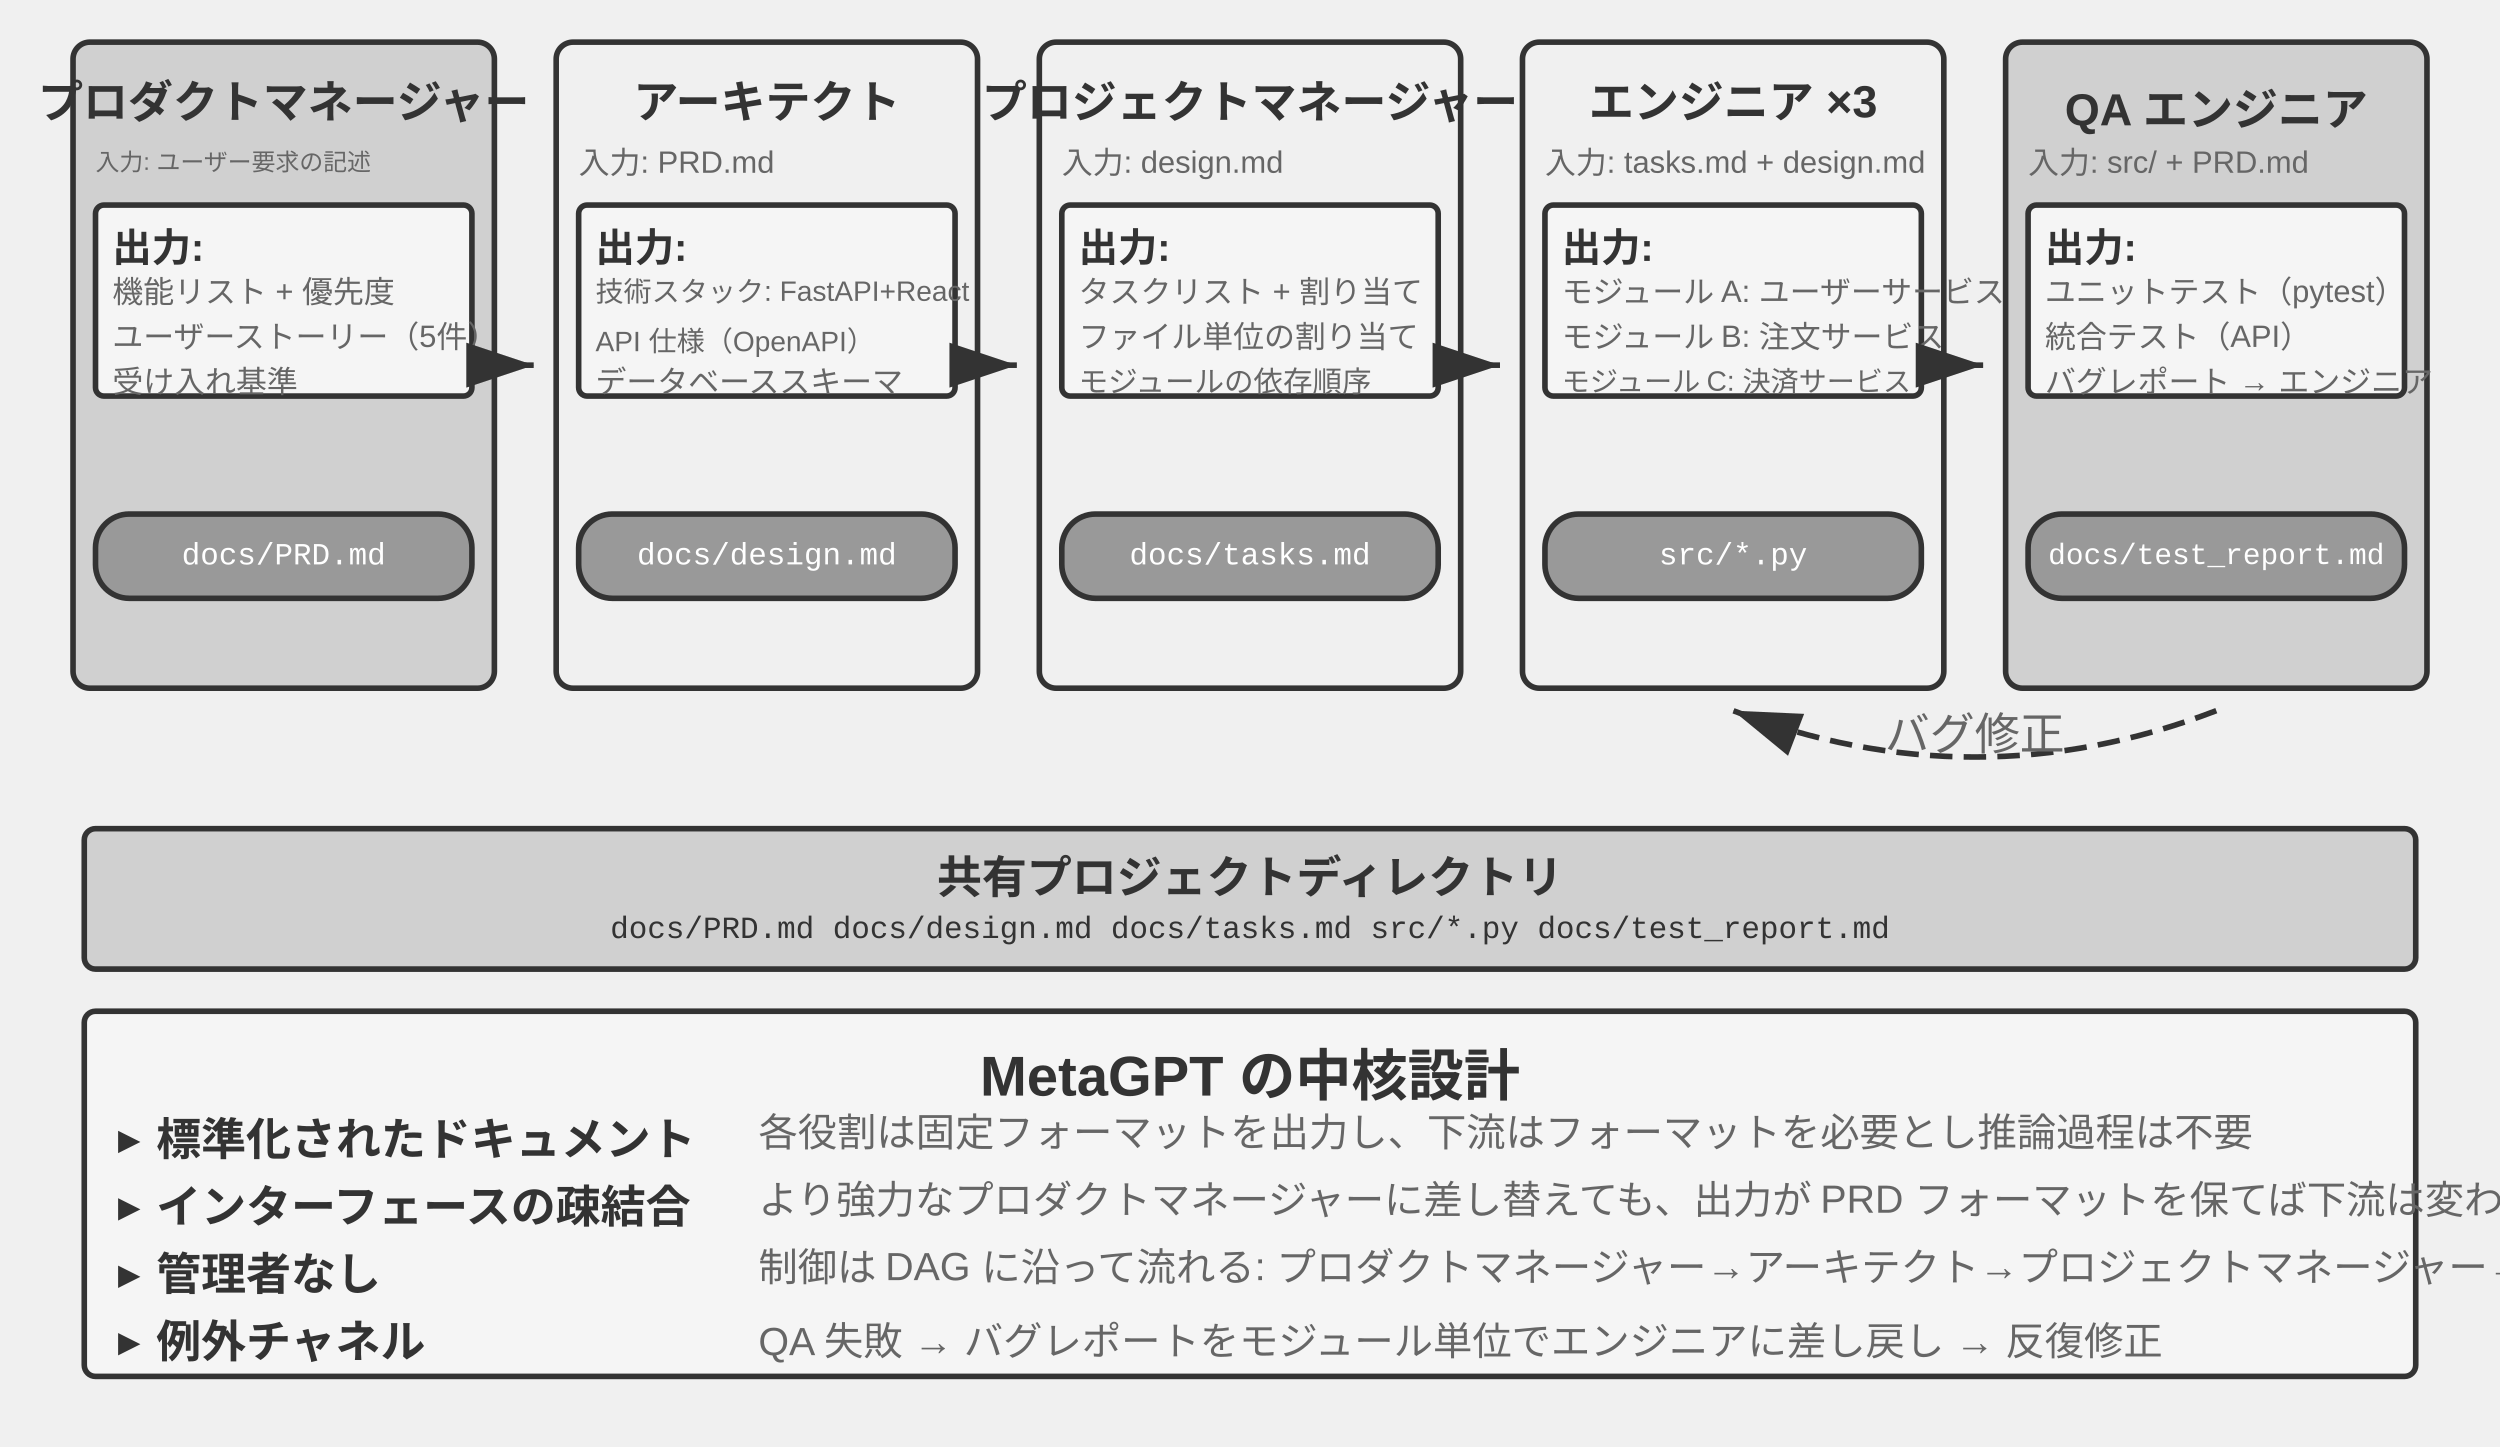
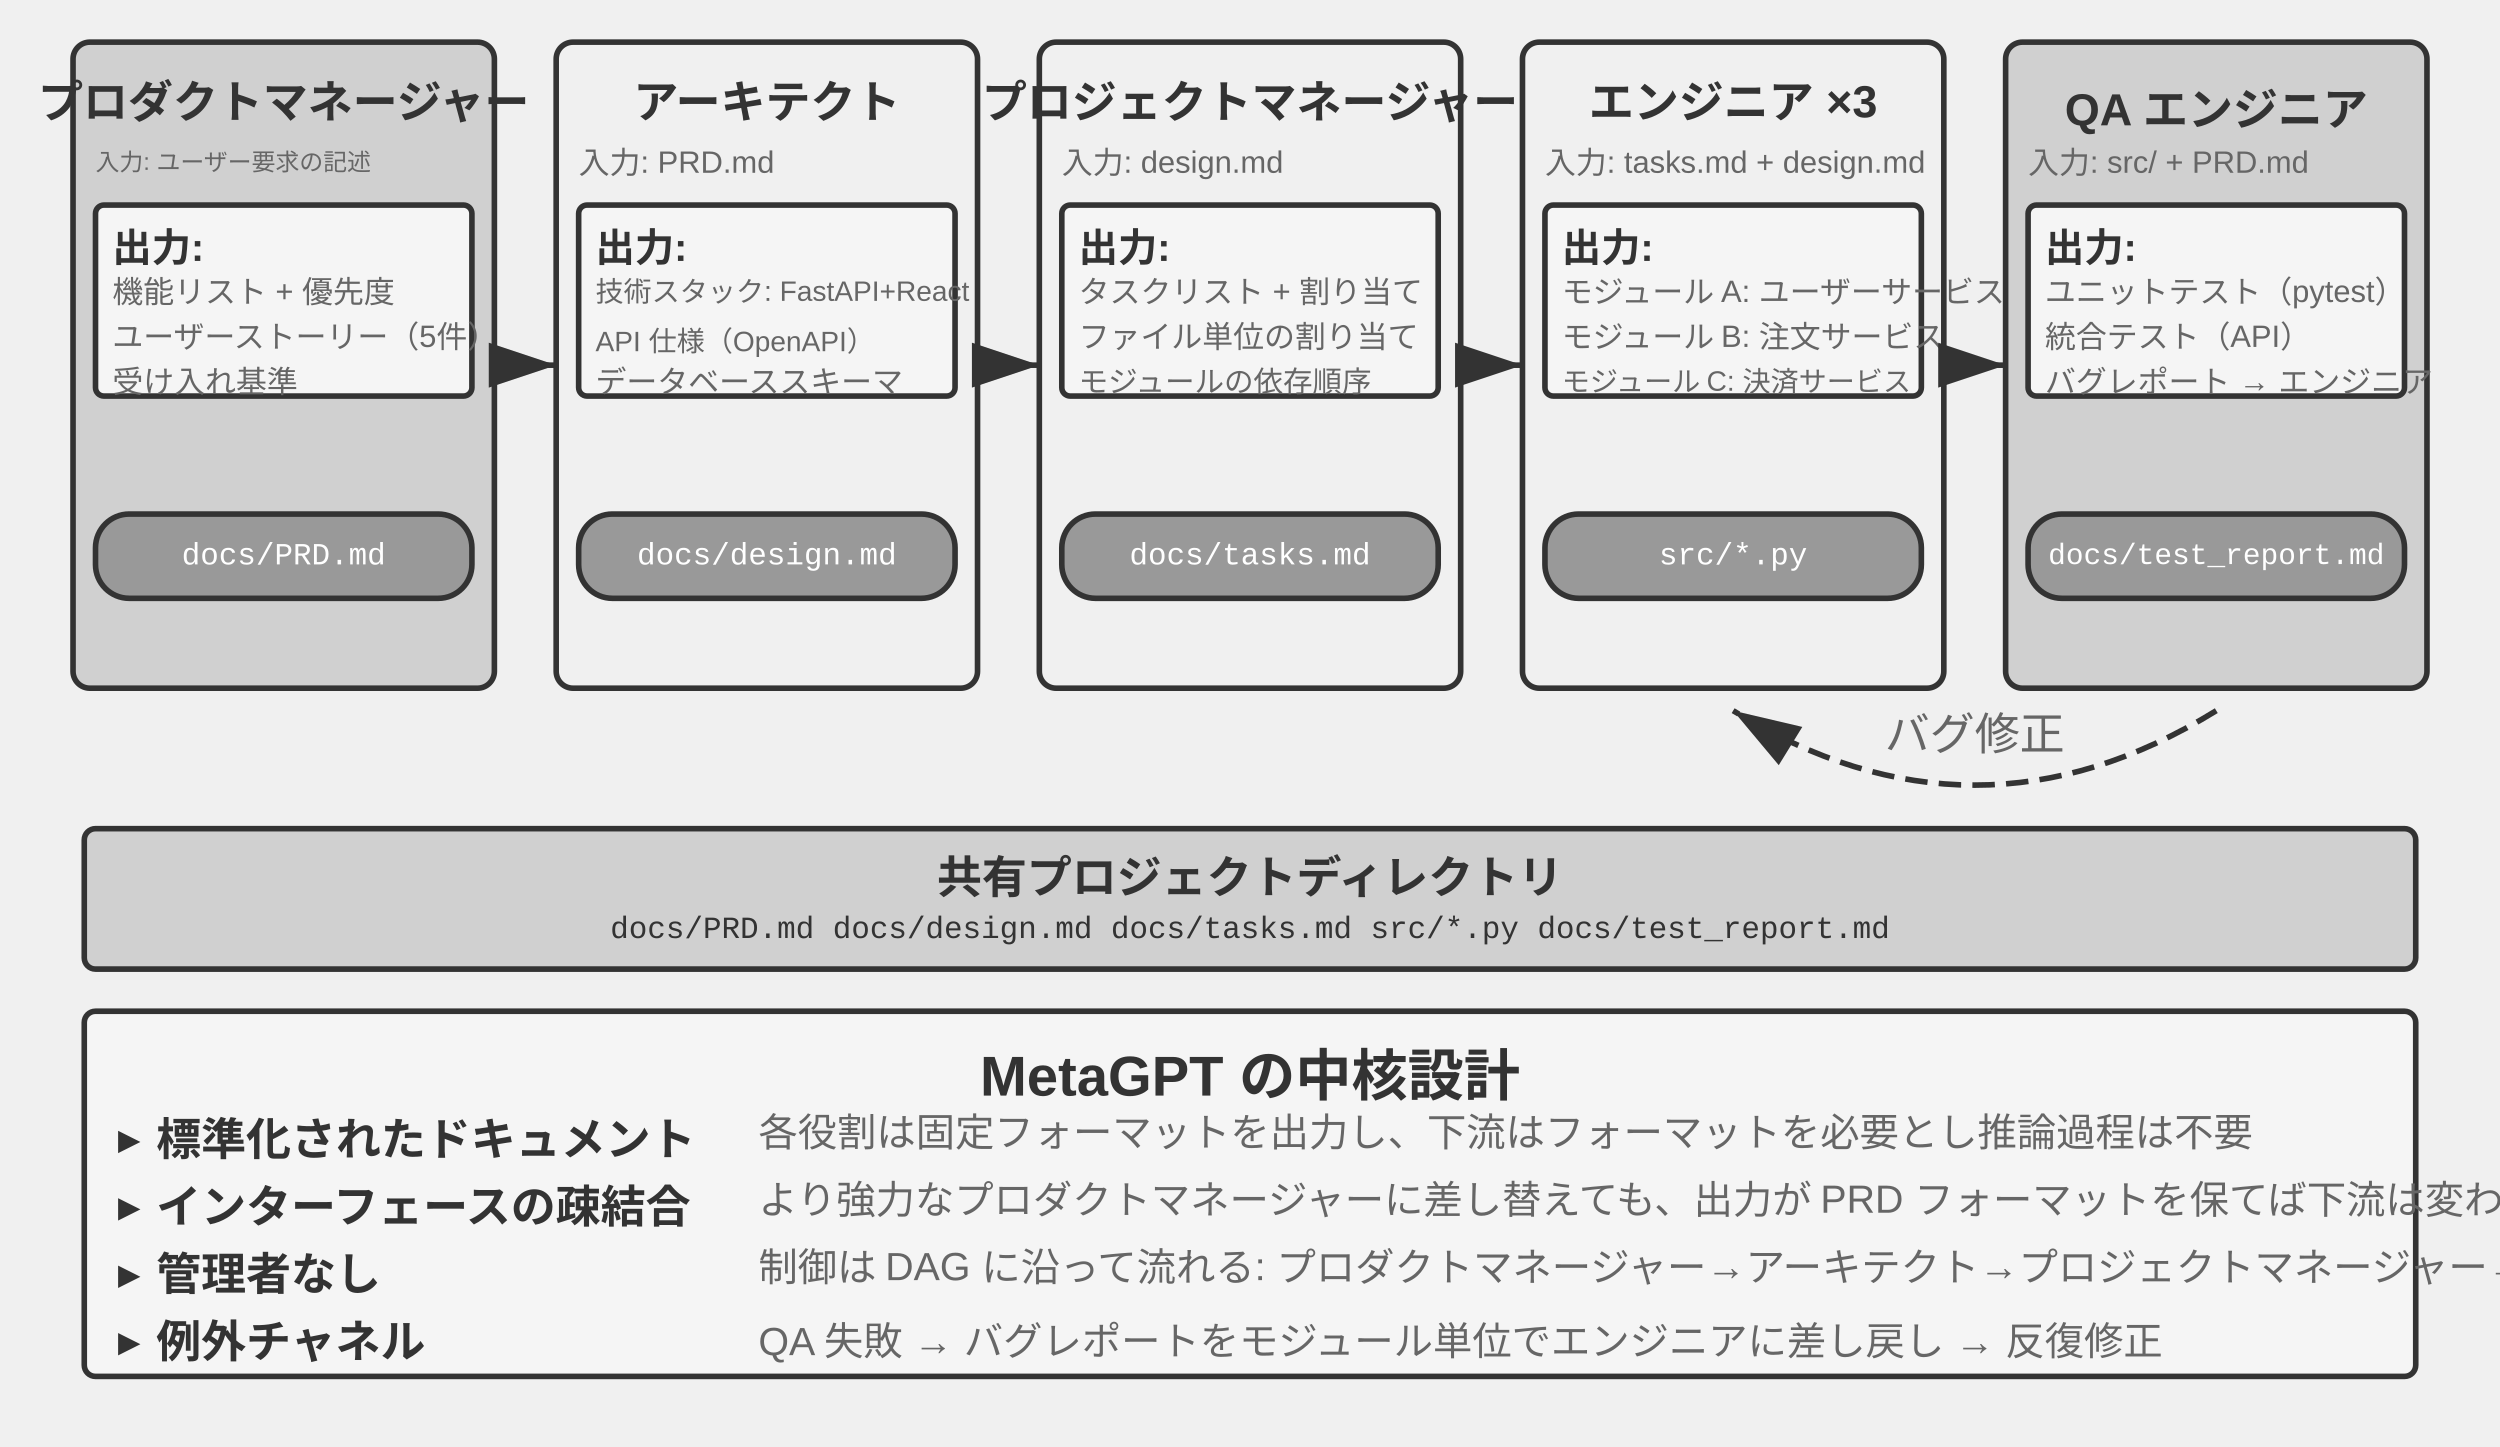
<svg xmlns="http://www.w3.org/2000/svg" viewBox="0 40 890 515" width="890" height="515" style="background:#ffffff">
  <defs>
    <marker id="ah" markerWidth="12" markerHeight="8" refX="12" refY="4" orient="auto">
      <polygon points="0 0, 12 4, 0 8" fill="#333333" />
    </marker>
    <marker id="ah-light" markerWidth="12" markerHeight="8" refX="12" refY="4" orient="auto">
      <polygon points="0 0, 12 4, 0 8" fill="#999999" />
    </marker>
  </defs>
  <rect x="26" y="55" width="150" height="230" rx="6" fill="#d0d0d0" stroke="#333333" stroke-width="2" />
  <text x="101" y="75" font-family="Arial, 'Helvetica Neue', Helvetica, 'PingFang SC', 'Microsoft YaHei', sans-serif" font-size="16" fill="#333333" text-anchor="middle" dominant-baseline="central" font-weight="bold">プロダクトマネージャー</text>
  <text x="34" y="97" font-family="Arial, 'Helvetica Neue', Helvetica, 'PingFang SC', 'Microsoft YaHei', sans-serif" font-size="8.5" fill="#666666" text-anchor="start" dominant-baseline="central" font-weight="normal">入力: ユーザー要求の記述</text>
  <rect x="34" y="113" width="134" height="68" rx="3" fill="#f5f5f5" stroke="#333333" stroke-width="2" />
  <text x="40" y="127" font-family="Arial, 'Helvetica Neue', Helvetica, 'PingFang SC', 'Microsoft YaHei', sans-serif" font-size="14" fill="#333333" text-anchor="start" dominant-baseline="central" font-weight="bold">出力:</text>
  <text x="40" y="143" font-family="Arial, 'Helvetica Neue', Helvetica, 'PingFang SC', 'Microsoft YaHei', sans-serif" font-size="11" fill="#666666" text-anchor="start" dominant-baseline="central" font-weight="normal">機能リスト + 優先度</text>
  <text x="40" y="159" font-family="Arial, 'Helvetica Neue', Helvetica, 'PingFang SC', 'Microsoft YaHei', sans-serif" font-size="11" fill="#666666" text-anchor="start" dominant-baseline="central" font-weight="normal">ユーザーストーリー（5件）</text>
  <text x="40" y="175" font-family="Arial, 'Helvetica Neue', Helvetica, 'PingFang SC', 'Microsoft YaHei', sans-serif" font-size="11" fill="#666666" text-anchor="start" dominant-baseline="central" font-weight="normal">受け入れ基準</text>
  <rect x="34" y="223" width="134" height="30" rx="12" fill="#999999" stroke="#333333" stroke-width="2" />
  <text x="101" y="238" font-family="'Courier New', Courier, monospace" font-size="11" fill="#ffffff" text-anchor="middle" dominant-baseline="central">docs/PRD.md</text>
-   <line x1="178" y1="170" x2="190" y2="170" stroke="#333333" stroke-width="2" marker-end="url(#ah)" />
+   <line x1="186" y1="170" x2="198" y2="170" stroke="#333333" stroke-width="2" marker-end="url(#ah)" />
  <rect x="198" y="55" width="150" height="230" rx="6" fill="#f0f0f0" stroke="#333333" stroke-width="2" />
  <text x="273" y="75" font-family="Arial, 'Helvetica Neue', Helvetica, 'PingFang SC', 'Microsoft YaHei', sans-serif" font-size="16" fill="#333333" text-anchor="middle" dominant-baseline="central" font-weight="bold">アーキテクト</text>
  <text x="206" y="97" font-family="Arial, 'Helvetica Neue', Helvetica, 'PingFang SC', 'Microsoft YaHei', sans-serif" font-size="11" fill="#666666" text-anchor="start" dominant-baseline="central" font-weight="normal">入力: PRD.md</text>
  <rect x="206" y="113" width="134" height="68" rx="3" fill="#f5f5f5" stroke="#333333" stroke-width="2" />
  <text x="212" y="127" font-family="Arial, 'Helvetica Neue', Helvetica, 'PingFang SC', 'Microsoft YaHei', sans-serif" font-size="14" fill="#333333" text-anchor="start" dominant-baseline="central" font-weight="bold">出力:</text>
  <text x="212" y="143" font-family="Arial, 'Helvetica Neue', Helvetica, 'PingFang SC', 'Microsoft YaHei', sans-serif" font-size="10" fill="#666666" text-anchor="start" dominant-baseline="central" font-weight="normal">技術スタック: FastAPI+React</text>
  <text x="212" y="159" font-family="Arial, 'Helvetica Neue', Helvetica, 'PingFang SC', 'Microsoft YaHei', sans-serif" font-size="10" fill="#666666" text-anchor="start" dominant-baseline="central" font-weight="normal">API 仕様（OpenAPI）</text>
  <text x="212" y="175" font-family="Arial, 'Helvetica Neue', Helvetica, 'PingFang SC', 'Microsoft YaHei', sans-serif" font-size="11" fill="#666666" text-anchor="start" dominant-baseline="central" font-weight="normal">データベーススキーマ</text>
  <rect x="206" y="223" width="134" height="30" rx="12" fill="#999999" stroke="#333333" stroke-width="2" />
  <text x="273" y="238" font-family="'Courier New', Courier, monospace" font-size="11" fill="#ffffff" text-anchor="middle" dominant-baseline="central">docs/design.md</text>
-   <line x1="350" y1="170" x2="362" y2="170" stroke="#333333" stroke-width="2" marker-end="url(#ah)" />
+   <line x1="358" y1="170" x2="370" y2="170" stroke="#333333" stroke-width="2" marker-end="url(#ah)" />
  <rect x="370" y="55" width="150" height="230" rx="6" fill="#f0f0f0" stroke="#333333" stroke-width="2" />
  <text x="445" y="75" font-family="Arial, 'Helvetica Neue', Helvetica, 'PingFang SC', 'Microsoft YaHei', sans-serif" font-size="16" fill="#333333" text-anchor="middle" dominant-baseline="central" font-weight="bold">プロジェクトマネージャー</text>
  <text x="378" y="97" font-family="Arial, 'Helvetica Neue', Helvetica, 'PingFang SC', 'Microsoft YaHei', sans-serif" font-size="11" fill="#666666" text-anchor="start" dominant-baseline="central" font-weight="normal">入力: design.md</text>
  <rect x="378" y="113" width="134" height="68" rx="3" fill="#f5f5f5" stroke="#333333" stroke-width="2" />
  <text x="384" y="127" font-family="Arial, 'Helvetica Neue', Helvetica, 'PingFang SC', 'Microsoft YaHei', sans-serif" font-size="14" fill="#333333" text-anchor="start" dominant-baseline="central" font-weight="bold">出力:</text>
  <text x="384" y="143" font-family="Arial, 'Helvetica Neue', Helvetica, 'PingFang SC', 'Microsoft YaHei', sans-serif" font-size="11" fill="#666666" text-anchor="start" dominant-baseline="central" font-weight="normal">タスクリスト + 割り当て</text>
  <text x="384" y="159" font-family="Arial, 'Helvetica Neue', Helvetica, 'PingFang SC', 'Microsoft YaHei', sans-serif" font-size="11" fill="#666666" text-anchor="start" dominant-baseline="central" font-weight="normal">ファイル単位の割り当て</text>
  <text x="384" y="175" font-family="Arial, 'Helvetica Neue', Helvetica, 'PingFang SC', 'Microsoft YaHei', sans-serif" font-size="10.5" fill="#666666" text-anchor="start" dominant-baseline="central" font-weight="normal">モジュールの依存順序</text>
  <rect x="378" y="223" width="134" height="30" rx="12" fill="#999999" stroke="#333333" stroke-width="2" />
  <text x="445" y="238" font-family="'Courier New', Courier, monospace" font-size="11" fill="#ffffff" text-anchor="middle" dominant-baseline="central">docs/tasks.md</text>
-   <line x1="522" y1="170" x2="534" y2="170" stroke="#333333" stroke-width="2" marker-end="url(#ah)" />
+   <line x1="530" y1="170" x2="542" y2="170" stroke="#333333" stroke-width="2" marker-end="url(#ah)" />
  <rect x="542" y="55" width="150" height="230" rx="6" fill="#f0f0f0" stroke="#333333" stroke-width="2" />
  <text x="617" y="75" font-family="Arial, 'Helvetica Neue', Helvetica, 'PingFang SC', 'Microsoft YaHei', sans-serif" font-size="16" fill="#333333" text-anchor="middle" dominant-baseline="central" font-weight="bold">エンジニア ×3</text>
  <text x="550" y="97" font-family="Arial, 'Helvetica Neue', Helvetica, 'PingFang SC', 'Microsoft YaHei', sans-serif" font-size="11" fill="#666666" text-anchor="start" dominant-baseline="central" font-weight="normal">入力: tasks.md + design.md</text>
  <rect x="550" y="113" width="134" height="68" rx="3" fill="#f5f5f5" stroke="#333333" stroke-width="2" />
  <text x="556" y="127" font-family="Arial, 'Helvetica Neue', Helvetica, 'PingFang SC', 'Microsoft YaHei', sans-serif" font-size="14" fill="#333333" text-anchor="start" dominant-baseline="central" font-weight="bold">出力:</text>
  <text x="556" y="143" font-family="Arial, 'Helvetica Neue', Helvetica, 'PingFang SC', 'Microsoft YaHei', sans-serif" font-size="11" fill="#666666" text-anchor="start" dominant-baseline="central" font-weight="normal">モジュール A: ユーザーサービス</text>
  <text x="556" y="159" font-family="Arial, 'Helvetica Neue', Helvetica, 'PingFang SC', 'Microsoft YaHei', sans-serif" font-size="11" fill="#666666" text-anchor="start" dominant-baseline="central" font-weight="normal">モジュール B: 注文サービス</text>
  <text x="556" y="175" font-family="Arial, 'Helvetica Neue', Helvetica, 'PingFang SC', 'Microsoft YaHei', sans-serif" font-size="10" fill="#666666" text-anchor="start" dominant-baseline="central" font-weight="normal">モジュール C: 決済サービス</text>
  <rect x="550" y="223" width="134" height="30" rx="12" fill="#999999" stroke="#333333" stroke-width="2" />
  <text x="617" y="238" font-family="'Courier New', Courier, monospace" font-size="11" fill="#ffffff" text-anchor="middle" dominant-baseline="central">src/*.py</text>
-   <line x1="694" y1="170" x2="706" y2="170" stroke="#333333" stroke-width="2" marker-end="url(#ah)" />
+   <line x1="702" y1="170" x2="714" y2="170" stroke="#333333" stroke-width="2" marker-end="url(#ah)" />
  <rect x="714" y="55" width="150" height="230" rx="6" fill="#d0d0d0" stroke="#333333" stroke-width="2" />
  <text x="789" y="75" font-family="Arial, 'Helvetica Neue', Helvetica, 'PingFang SC', 'Microsoft YaHei', sans-serif" font-size="16" fill="#333333" text-anchor="middle" dominant-baseline="central" font-weight="bold">QA エンジニア</text>
  <text x="722" y="97" font-family="Arial, 'Helvetica Neue', Helvetica, 'PingFang SC', 'Microsoft YaHei', sans-serif" font-size="11" fill="#666666" text-anchor="start" dominant-baseline="central" font-weight="normal">入力: src/ + PRD.md</text>
  <rect x="722" y="113" width="134" height="68" rx="3" fill="#f5f5f5" stroke="#333333" stroke-width="2" />
  <text x="728" y="127" font-family="Arial, 'Helvetica Neue', Helvetica, 'PingFang SC', 'Microsoft YaHei', sans-serif" font-size="14" fill="#333333" text-anchor="start" dominant-baseline="central" font-weight="bold">出力:</text>
  <text x="728" y="143" font-family="Arial, 'Helvetica Neue', Helvetica, 'PingFang SC', 'Microsoft YaHei', sans-serif" font-size="11" fill="#666666" text-anchor="start" dominant-baseline="central" font-weight="normal">ユニットテスト（pytest）</text>
  <text x="728" y="159" font-family="Arial, 'Helvetica Neue', Helvetica, 'PingFang SC', 'Microsoft YaHei', sans-serif" font-size="11" fill="#666666" text-anchor="start" dominant-baseline="central" font-weight="normal">統合テスト（API）</text>
  <text x="728" y="175" font-family="Arial, 'Helvetica Neue', Helvetica, 'PingFang SC', 'Microsoft YaHei', sans-serif" font-size="11" fill="#666666" text-anchor="start" dominant-baseline="central" font-weight="normal">バグレポート → エンジニア</text>
  <rect x="722" y="223" width="134" height="30" rx="12" fill="#999999" stroke="#333333" stroke-width="2" />
  <text x="789" y="238" font-family="'Courier New', Courier, monospace" font-size="10.5" fill="#ffffff" text-anchor="middle" dominant-baseline="central">docs/test_report.md</text>
-   <path d="M 789,293 Q 703,326 617,293" fill="none" stroke="#333333" stroke-width="2" stroke-dasharray="8,4" marker-end="url(#ah)" />
+   <path d="M 789,293 Q 703,346 617,293" fill="none" stroke="#333333" stroke-width="2" stroke-dasharray="8,4" marker-end="url(#ah)" />
  <text x="703" y="300" font-family="Arial, 'Helvetica Neue', Helvetica, 'PingFang SC', 'Microsoft YaHei', sans-serif" font-size="16" fill="#666666" text-anchor="middle" dominant-baseline="central" font-weight="normal">バグ修正</text>
  <rect x="30" y="335" width="830" height="50" rx="4" fill="#d0d0d0" stroke="#333333" stroke-width="2" />
  <text x="445" y="351" font-family="Arial, 'Helvetica Neue', Helvetica, 'PingFang SC', 'Microsoft YaHei', sans-serif" font-size="16" fill="#333333" text-anchor="middle" dominant-baseline="central" font-weight="bold">共有プロジェクトディレクトリ</text>
  <text x="445" y="371" font-family="'Courier New', Courier, monospace" font-size="11" fill="#333333" text-anchor="middle" dominant-baseline="central">docs/PRD.md   docs/design.md   docs/tasks.md   src/*.py   docs/test_report.md</text>
  <rect x="30" y="400" width="830" height="130" rx="4" fill="#f5f5f5" stroke="#333333" stroke-width="2" />
  <text x="445" y="418" font-family="Arial, 'Helvetica Neue', Helvetica, 'PingFang SC', 'Microsoft YaHei', sans-serif" font-size="20" fill="#333333" text-anchor="middle" dominant-baseline="central" font-weight="bold">MetaGPT の中核設計</text>
  <text x="42" y="442" font-family="Arial, 'Helvetica Neue', Helvetica, 'PingFang SC', 'Microsoft YaHei', sans-serif" font-size="16" fill="#333333" text-anchor="start" dominant-baseline="central" font-weight="bold">▸ 標準化されたドキュメント</text>
  <text x="270" y="442" font-family="Arial, 'Helvetica Neue', Helvetica, 'PingFang SC', 'Microsoft YaHei', sans-serif" font-size="14" fill="#666666" text-anchor="start" dominant-baseline="central" font-weight="normal">各役割は固定フォーマットを出力し、下流はフォーマットを必要とし推論過程は不要</text>
  <text x="42" y="466" font-family="Arial, 'Helvetica Neue', Helvetica, 'PingFang SC', 'Microsoft YaHei', sans-serif" font-size="16" fill="#333333" text-anchor="start" dominant-baseline="central" font-weight="bold">▸ インターフェースの疎結合</text>
  <text x="270" y="466" font-family="Arial, 'Helvetica Neue', Helvetica, 'PingFang SC', 'Microsoft YaHei', sans-serif" font-size="14" fill="#666666" text-anchor="start" dominant-baseline="central" font-weight="normal">より強力なプロダクトマネージャーに差し替えても、出力が PRD フォーマットを保てば下流は変わらない</text>
  <text x="42" y="490" font-family="Arial, 'Helvetica Neue', Helvetica, 'PingFang SC', 'Microsoft YaHei', sans-serif" font-size="16" fill="#333333" text-anchor="start" dominant-baseline="central" font-weight="bold">▸ 管理者なし</text>
  <text x="270" y="490" font-family="Arial, 'Helvetica Neue', Helvetica, 'PingFang SC', 'Microsoft YaHei', sans-serif" font-size="14" fill="#666666" text-anchor="start" dominant-baseline="central" font-weight="normal">制御は DAG に沿って流れる: プロダクトマネージャー→アーキテクト→プロジェクトマネージャー→エンジニア→QA</text>
  <text x="42" y="514" font-family="Arial, 'Helvetica Neue', Helvetica, 'PingFang SC', 'Microsoft YaHei', sans-serif" font-size="16" fill="#333333" text-anchor="start" dominant-baseline="central" font-weight="bold">▸ 例外チャネル</text>
  <text x="270" y="514" font-family="Arial, 'Helvetica Neue', Helvetica, 'PingFang SC', 'Microsoft YaHei', sans-serif" font-size="14" fill="#666666" text-anchor="start" dominant-baseline="central" font-weight="normal">QA 失敗 → バグレポートをモジュール単位でエンジニアに差し戻し → 反復修正</text>
</svg>
